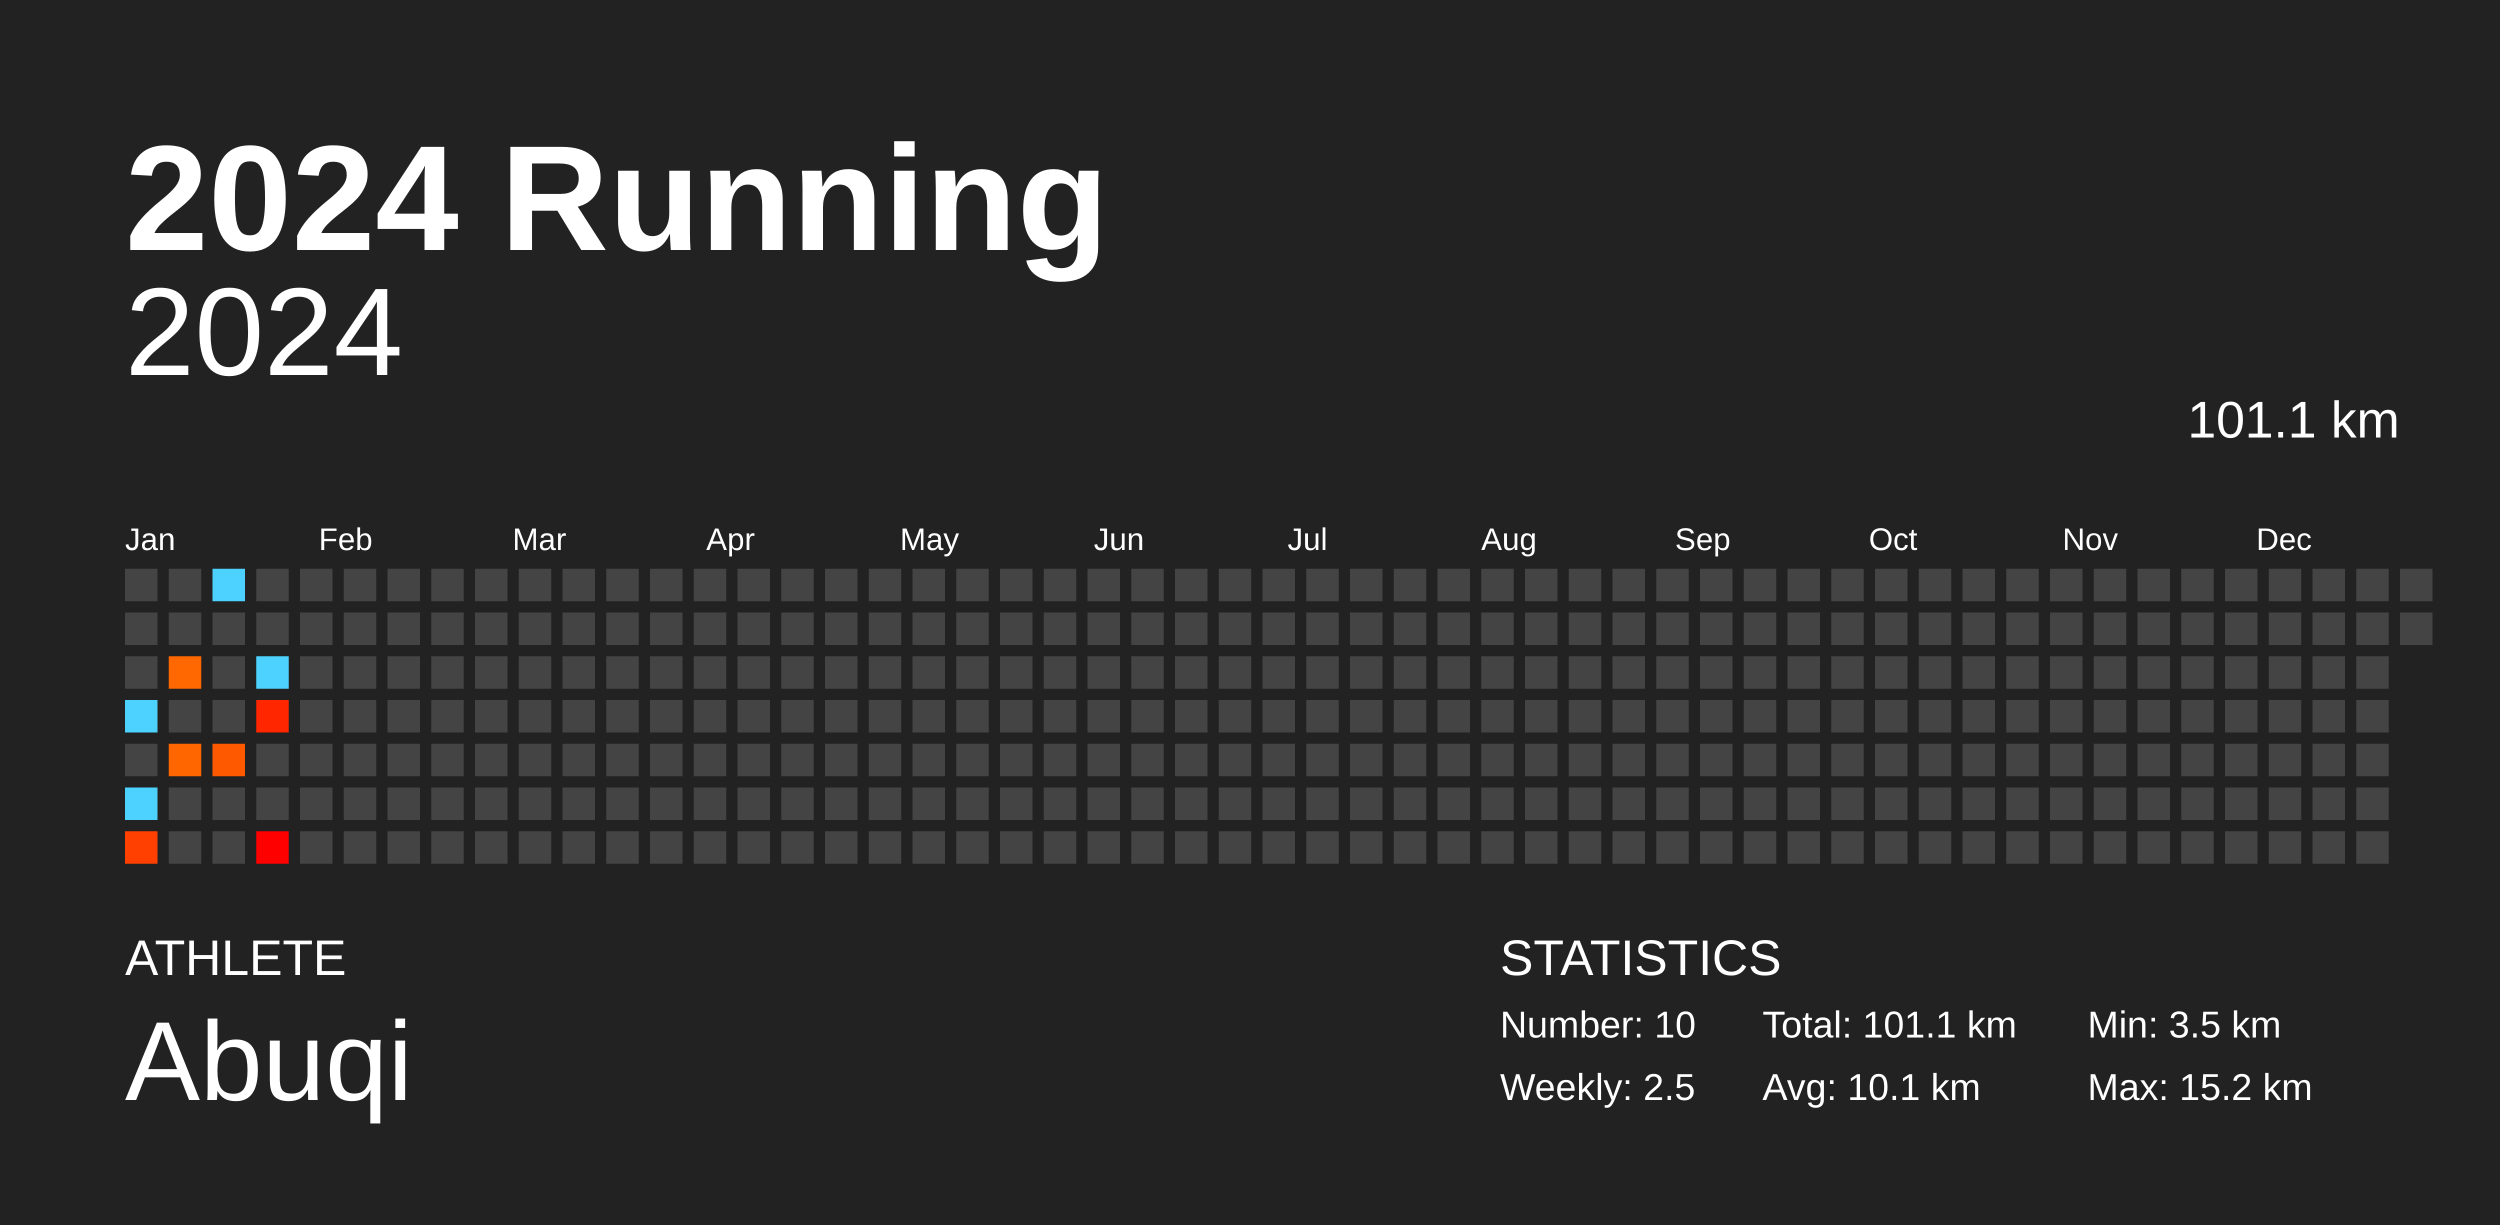
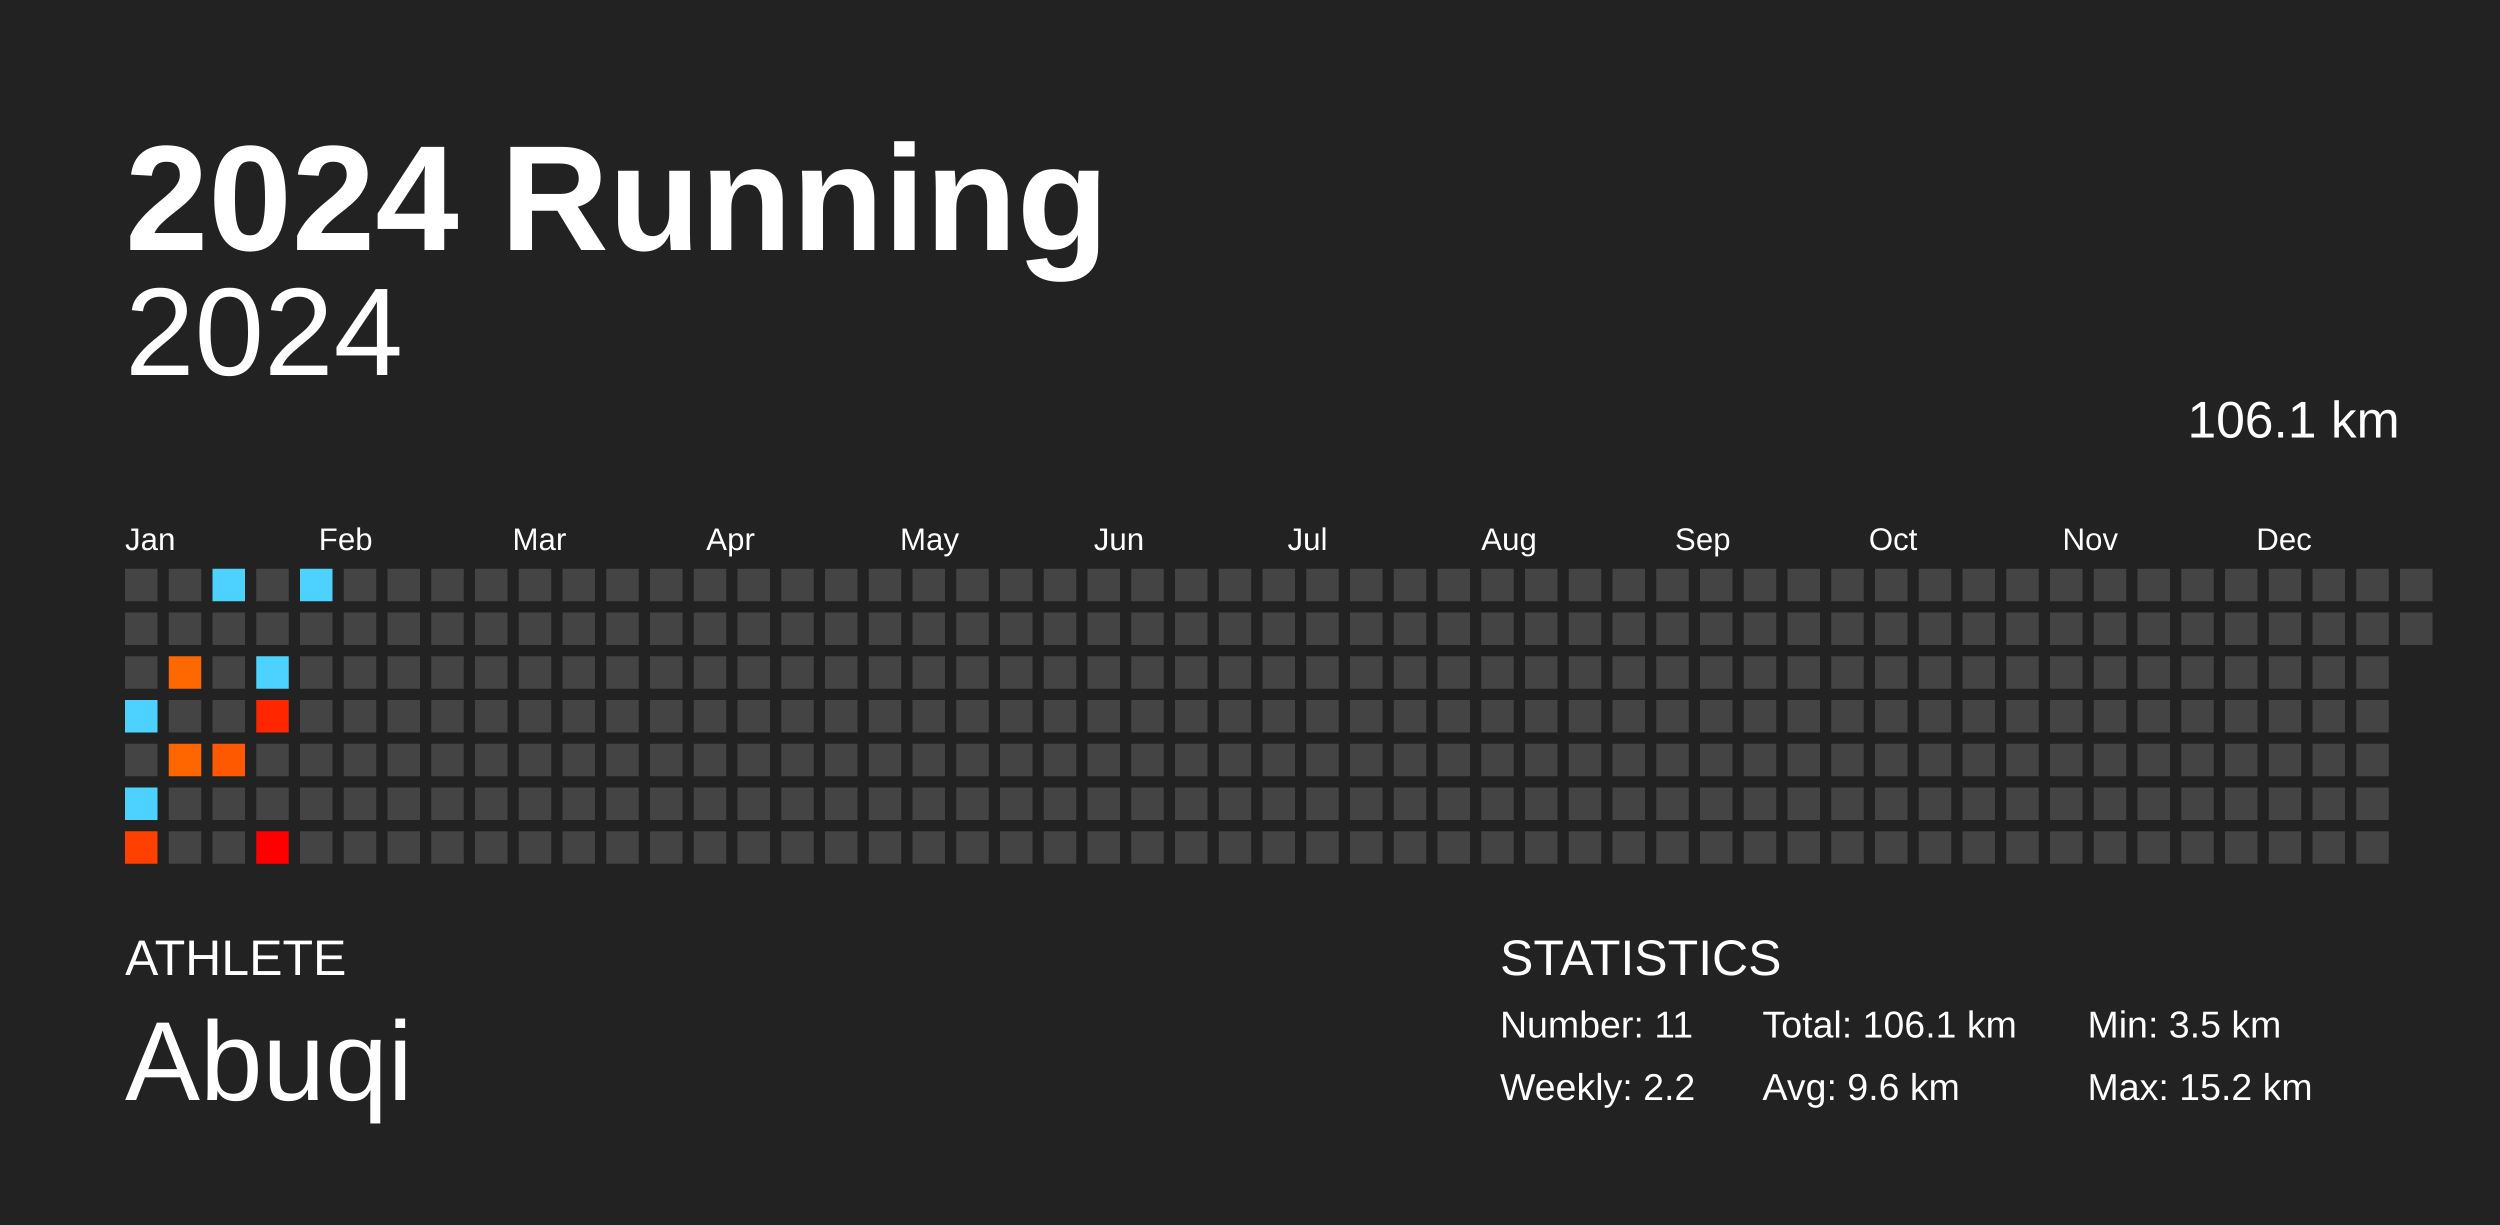
<svg xmlns="http://www.w3.org/2000/svg" baseProfile="full" height="98mm" version="1.1" viewBox="0,0,200,98" width="200mm">
  <defs />
  <rect fill="#222222" height="98" width="200" x="0" y="0" />
  <text fill="#FFFFFF" style="font-size:12px; font-family:Arial; font-weight:bold;" x="10" y="20">2024 Running</text>
  <text fill="#FFFFFF" style="font-size:4px; font-family:Arial" x="10" y="78">ATHLETE</text>
  <text fill="#FFFFFF" style="font-size:9px; font-family:Arial" x="10" y="88">Abuqi</text>
  <text fill="#FFFFFF" style="font-size:4px; font-family:Arial" x="120" y="78">STATISTICS</text>
-   <text fill="#FFFFFF" style="font-size:3px; font-family:Arial" x="120" y="83">Number: 10</text>
-   <text fill="#FFFFFF" style="font-size:3px; font-family:Arial" x="120" y="88">Weekly: 2.5</text>
-   <text fill="#FFFFFF" style="font-size:3px; font-family:Arial" x="141" y="83">Total: 101.1 km</text>
-   <text fill="#FFFFFF" style="font-size:3px; font-family:Arial" x="141" y="88">Avg: 10.1 km</text>
+   <text fill="#FFFFFF" style="font-size:3px; font-family:Arial" x="120" y="83">Number: 11</text>
+   <text fill="#FFFFFF" style="font-size:3px; font-family:Arial" x="120" y="88">Weekly: 2.2</text>
+   <text fill="#FFFFFF" style="font-size:3px; font-family:Arial" x="141" y="83">Total: 106.1 km</text>
+   <text fill="#FFFFFF" style="font-size:3px; font-family:Arial" x="141" y="88">Avg: 9.6 km</text>
  <text fill="#FFFFFF" style="font-size:3px; font-family:Arial" x="167" y="83">Min: 3.5 km</text>
  <text fill="#FFFFFF" style="font-size:3px; font-family:Arial" x="167" y="88">Max: 15.2 km</text>
  <text alignment-baseline="hanging" fill="#FFFFFF" style="font-size:10.0px; font-family:Arial;" x="10" y="30">2024</text>
-   <text alignment-baseline="hanging" fill="#FFFFFF" style="font-size:4.125px; font-family:Arial;" x="175" y="35">101.1 km</text>
+   <text alignment-baseline="hanging" fill="#FFFFFF" style="font-size:4.125px; font-family:Arial;" x="175" y="35">106.1 km</text>
  <text fill="#FFFFFF" style="font-size:2.5px; font-family:Arial" x="10.0" y="44">Jan</text>
  <text fill="#FFFFFF" style="font-size:2.5px; font-family:Arial" x="25.5" y="44">Feb</text>
  <text fill="#FFFFFF" style="font-size:2.5px; font-family:Arial" x="41.0" y="44">Mar</text>
  <text fill="#FFFFFF" style="font-size:2.5px; font-family:Arial" x="56.5" y="44">Apr</text>
  <text fill="#FFFFFF" style="font-size:2.5px; font-family:Arial" x="72.0" y="44">May</text>
  <text fill="#FFFFFF" style="font-size:2.5px; font-family:Arial" x="87.5" y="44">Jun</text>
  <text fill="#FFFFFF" style="font-size:2.5px; font-family:Arial" x="103.0" y="44">Jul</text>
  <text fill="#FFFFFF" style="font-size:2.5px; font-family:Arial" x="118.5" y="44">Aug</text>
  <text fill="#FFFFFF" style="font-size:2.5px; font-family:Arial" x="134.0" y="44">Sep</text>
  <text fill="#FFFFFF" style="font-size:2.5px; font-family:Arial" x="149.5" y="44">Oct</text>
  <text fill="#FFFFFF" style="font-size:2.5px; font-family:Arial" x="165.0" y="44">Nov</text>
  <text fill="#FFFFFF" style="font-size:2.5px; font-family:Arial" x="180.5" y="44">Dec</text>
  <rect fill="#444444" height="2.6" width="2.6" x="10.0" y="45.5" />
  <rect fill="#444444" height="2.6" width="2.6" x="10.0" y="49.0" />
  <rect fill="#444444" height="2.6" width="2.6" x="10.0" y="52.5" />
  <rect fill="#4dd2ff" height="2.6" width="2.6" x="10.0" y="56.0" />
  <rect fill="#444444" height="2.6" width="2.6" x="10.0" y="59.5" />
  <rect fill="#4dd2ff" height="2.6" width="2.6" x="10.0" y="63.0" />
  <rect fill="#ff4000" height="2.6" width="2.6" x="10.0" y="66.5" />
  <rect fill="#444444" height="2.6" width="2.6" x="13.5" y="45.5" />
  <rect fill="#444444" height="2.6" width="2.6" x="13.5" y="49.0" />
  <rect fill="#ff6800" height="2.6" width="2.6" x="13.5" y="52.5" />
  <rect fill="#444444" height="2.6" width="2.6" x="13.5" y="56.0" />
  <rect fill="#ff6600" height="2.6" width="2.6" x="13.5" y="59.5" />
  <rect fill="#444444" height="2.6" width="2.6" x="13.5" y="63.0" />
  <rect fill="#444444" height="2.6" width="2.6" x="13.5" y="66.5" />
  <rect fill="#4dd2ff" height="2.6" width="2.6" x="17.0" y="45.5" />
  <rect fill="#444444" height="2.6" width="2.6" x="17.0" y="49.0" />
  <rect fill="#444444" height="2.6" width="2.6" x="17.0" y="52.5" />
  <rect fill="#444444" height="2.6" width="2.6" x="17.0" y="56.0" />
  <rect fill="#ff5900" height="2.6" width="2.6" x="17.0" y="59.5" />
  <rect fill="#444444" height="2.6" width="2.6" x="17.0" y="63.0" />
  <rect fill="#444444" height="2.6" width="2.6" x="17.0" y="66.5" />
  <rect fill="#444444" height="2.6" width="2.6" x="20.5" y="45.5" />
  <rect fill="#444444" height="2.6" width="2.6" x="20.5" y="49.0" />
  <rect fill="#4dd2ff" height="2.6" width="2.6" x="20.5" y="52.5" />
  <rect fill="#ff2600" height="2.6" width="2.6" x="20.5" y="56.0" />
  <rect fill="#444444" height="2.6" width="2.6" x="20.5" y="59.5" />
  <rect fill="#444444" height="2.6" width="2.6" x="20.5" y="63.0" />
  <rect fill="#ff0000" height="2.6" width="2.6" x="20.5" y="66.5" />
-   <rect fill="#444444" height="2.6" width="2.6" x="24.0" y="45.5" />
+   <rect fill="#4dd2ff" height="2.6" width="2.6" x="24.0" y="45.5" />
  <rect fill="#444444" height="2.6" width="2.6" x="24.0" y="49.0" />
  <rect fill="#444444" height="2.6" width="2.6" x="24.0" y="52.5" />
  <rect fill="#444444" height="2.6" width="2.6" x="24.0" y="56.0" />
  <rect fill="#444444" height="2.6" width="2.6" x="24.0" y="59.5" />
  <rect fill="#444444" height="2.6" width="2.6" x="24.0" y="63.0" />
  <rect fill="#444444" height="2.6" width="2.6" x="24.0" y="66.5" />
  <rect fill="#444444" height="2.6" width="2.6" x="27.5" y="45.5" />
  <rect fill="#444444" height="2.6" width="2.6" x="27.5" y="49.0" />
  <rect fill="#444444" height="2.6" width="2.6" x="27.5" y="52.5" />
  <rect fill="#444444" height="2.6" width="2.6" x="27.5" y="56.0" />
  <rect fill="#444444" height="2.6" width="2.6" x="27.5" y="59.5" />
  <rect fill="#444444" height="2.6" width="2.6" x="27.5" y="63.0" />
  <rect fill="#444444" height="2.6" width="2.6" x="27.5" y="66.5" />
  <rect fill="#444444" height="2.6" width="2.6" x="31.0" y="45.5" />
  <rect fill="#444444" height="2.6" width="2.6" x="31.0" y="49.0" />
  <rect fill="#444444" height="2.6" width="2.6" x="31.0" y="52.5" />
  <rect fill="#444444" height="2.6" width="2.6" x="31.0" y="56.0" />
  <rect fill="#444444" height="2.6" width="2.6" x="31.0" y="59.5" />
  <rect fill="#444444" height="2.6" width="2.6" x="31.0" y="63.0" />
  <rect fill="#444444" height="2.6" width="2.6" x="31.0" y="66.5" />
  <rect fill="#444444" height="2.6" width="2.6" x="34.5" y="45.5" />
  <rect fill="#444444" height="2.6" width="2.6" x="34.5" y="49.0" />
  <rect fill="#444444" height="2.6" width="2.6" x="34.5" y="52.5" />
  <rect fill="#444444" height="2.6" width="2.6" x="34.5" y="56.0" />
  <rect fill="#444444" height="2.6" width="2.6" x="34.5" y="59.5" />
  <rect fill="#444444" height="2.6" width="2.6" x="34.5" y="63.0" />
  <rect fill="#444444" height="2.6" width="2.6" x="34.5" y="66.5" />
  <rect fill="#444444" height="2.6" width="2.6" x="38.0" y="45.5" />
  <rect fill="#444444" height="2.6" width="2.6" x="38.0" y="49.0" />
  <rect fill="#444444" height="2.6" width="2.6" x="38.0" y="52.5" />
  <rect fill="#444444" height="2.6" width="2.6" x="38.0" y="56.0" />
  <rect fill="#444444" height="2.6" width="2.6" x="38.0" y="59.5" />
  <rect fill="#444444" height="2.6" width="2.6" x="38.0" y="63.0" />
  <rect fill="#444444" height="2.6" width="2.6" x="38.0" y="66.5" />
  <rect fill="#444444" height="2.6" width="2.6" x="41.5" y="45.5" />
  <rect fill="#444444" height="2.6" width="2.6" x="41.5" y="49.0" />
  <rect fill="#444444" height="2.6" width="2.6" x="41.5" y="52.5" />
  <rect fill="#444444" height="2.6" width="2.6" x="41.5" y="56.0" />
  <rect fill="#444444" height="2.6" width="2.6" x="41.5" y="59.5" />
  <rect fill="#444444" height="2.6" width="2.6" x="41.5" y="63.0" />
  <rect fill="#444444" height="2.6" width="2.6" x="41.5" y="66.5" />
  <rect fill="#444444" height="2.6" width="2.6" x="45.0" y="45.5" />
  <rect fill="#444444" height="2.6" width="2.6" x="45.0" y="49.0" />
  <rect fill="#444444" height="2.6" width="2.6" x="45.0" y="52.5" />
  <rect fill="#444444" height="2.6" width="2.6" x="45.0" y="56.0" />
  <rect fill="#444444" height="2.6" width="2.6" x="45.0" y="59.5" />
  <rect fill="#444444" height="2.6" width="2.6" x="45.0" y="63.0" />
  <rect fill="#444444" height="2.6" width="2.6" x="45.0" y="66.5" />
  <rect fill="#444444" height="2.6" width="2.6" x="48.5" y="45.5" />
  <rect fill="#444444" height="2.6" width="2.6" x="48.5" y="49.0" />
  <rect fill="#444444" height="2.6" width="2.6" x="48.5" y="52.5" />
  <rect fill="#444444" height="2.6" width="2.6" x="48.5" y="56.0" />
  <rect fill="#444444" height="2.6" width="2.6" x="48.5" y="59.5" />
  <rect fill="#444444" height="2.6" width="2.6" x="48.5" y="63.0" />
  <rect fill="#444444" height="2.6" width="2.6" x="48.5" y="66.5" />
  <rect fill="#444444" height="2.6" width="2.6" x="52.0" y="45.5" />
  <rect fill="#444444" height="2.6" width="2.6" x="52.0" y="49.0" />
  <rect fill="#444444" height="2.6" width="2.6" x="52.0" y="52.5" />
  <rect fill="#444444" height="2.6" width="2.6" x="52.0" y="56.0" />
  <rect fill="#444444" height="2.6" width="2.6" x="52.0" y="59.5" />
  <rect fill="#444444" height="2.6" width="2.6" x="52.0" y="63.0" />
  <rect fill="#444444" height="2.6" width="2.6" x="52.0" y="66.5" />
  <rect fill="#444444" height="2.6" width="2.6" x="55.5" y="45.5" />
  <rect fill="#444444" height="2.6" width="2.6" x="55.5" y="49.0" />
  <rect fill="#444444" height="2.6" width="2.6" x="55.5" y="52.5" />
  <rect fill="#444444" height="2.6" width="2.6" x="55.5" y="56.0" />
  <rect fill="#444444" height="2.6" width="2.6" x="55.5" y="59.5" />
  <rect fill="#444444" height="2.6" width="2.6" x="55.5" y="63.0" />
  <rect fill="#444444" height="2.6" width="2.6" x="55.5" y="66.5" />
  <rect fill="#444444" height="2.6" width="2.6" x="59.0" y="45.5" />
  <rect fill="#444444" height="2.6" width="2.6" x="59.0" y="49.0" />
  <rect fill="#444444" height="2.6" width="2.6" x="59.0" y="52.5" />
  <rect fill="#444444" height="2.6" width="2.6" x="59.0" y="56.0" />
  <rect fill="#444444" height="2.6" width="2.6" x="59.0" y="59.5" />
  <rect fill="#444444" height="2.6" width="2.6" x="59.0" y="63.0" />
  <rect fill="#444444" height="2.6" width="2.6" x="59.0" y="66.5" />
  <rect fill="#444444" height="2.6" width="2.6" x="62.5" y="45.5" />
  <rect fill="#444444" height="2.6" width="2.6" x="62.5" y="49.0" />
  <rect fill="#444444" height="2.6" width="2.6" x="62.5" y="52.5" />
  <rect fill="#444444" height="2.6" width="2.6" x="62.5" y="56.0" />
  <rect fill="#444444" height="2.6" width="2.6" x="62.5" y="59.5" />
  <rect fill="#444444" height="2.6" width="2.6" x="62.5" y="63.0" />
  <rect fill="#444444" height="2.6" width="2.6" x="62.5" y="66.5" />
  <rect fill="#444444" height="2.6" width="2.6" x="66.0" y="45.5" />
  <rect fill="#444444" height="2.6" width="2.6" x="66.0" y="49.0" />
  <rect fill="#444444" height="2.6" width="2.6" x="66.0" y="52.5" />
  <rect fill="#444444" height="2.6" width="2.6" x="66.0" y="56.0" />
  <rect fill="#444444" height="2.6" width="2.6" x="66.0" y="59.5" />
  <rect fill="#444444" height="2.6" width="2.6" x="66.0" y="63.0" />
  <rect fill="#444444" height="2.6" width="2.6" x="66.0" y="66.5" />
  <rect fill="#444444" height="2.6" width="2.6" x="69.5" y="45.5" />
  <rect fill="#444444" height="2.6" width="2.6" x="69.5" y="49.0" />
  <rect fill="#444444" height="2.6" width="2.6" x="69.5" y="52.5" />
  <rect fill="#444444" height="2.6" width="2.6" x="69.5" y="56.0" />
  <rect fill="#444444" height="2.6" width="2.6" x="69.5" y="59.5" />
  <rect fill="#444444" height="2.6" width="2.6" x="69.5" y="63.0" />
  <rect fill="#444444" height="2.6" width="2.6" x="69.5" y="66.5" />
  <rect fill="#444444" height="2.6" width="2.6" x="73.0" y="45.5" />
  <rect fill="#444444" height="2.6" width="2.6" x="73.0" y="49.0" />
  <rect fill="#444444" height="2.6" width="2.6" x="73.0" y="52.5" />
  <rect fill="#444444" height="2.6" width="2.6" x="73.0" y="56.0" />
  <rect fill="#444444" height="2.6" width="2.6" x="73.0" y="59.5" />
  <rect fill="#444444" height="2.6" width="2.6" x="73.0" y="63.0" />
  <rect fill="#444444" height="2.6" width="2.6" x="73.0" y="66.5" />
  <rect fill="#444444" height="2.6" width="2.6" x="76.5" y="45.5" />
  <rect fill="#444444" height="2.6" width="2.6" x="76.5" y="49.0" />
  <rect fill="#444444" height="2.6" width="2.6" x="76.5" y="52.5" />
  <rect fill="#444444" height="2.6" width="2.6" x="76.5" y="56.0" />
  <rect fill="#444444" height="2.6" width="2.6" x="76.5" y="59.5" />
  <rect fill="#444444" height="2.6" width="2.6" x="76.5" y="63.0" />
  <rect fill="#444444" height="2.6" width="2.6" x="76.5" y="66.5" />
  <rect fill="#444444" height="2.6" width="2.6" x="80.0" y="45.5" />
  <rect fill="#444444" height="2.6" width="2.6" x="80.0" y="49.0" />
  <rect fill="#444444" height="2.6" width="2.6" x="80.0" y="52.5" />
  <rect fill="#444444" height="2.6" width="2.6" x="80.0" y="56.0" />
  <rect fill="#444444" height="2.6" width="2.6" x="80.0" y="59.5" />
  <rect fill="#444444" height="2.6" width="2.6" x="80.0" y="63.0" />
  <rect fill="#444444" height="2.6" width="2.6" x="80.0" y="66.5" />
  <rect fill="#444444" height="2.6" width="2.6" x="83.5" y="45.5" />
  <rect fill="#444444" height="2.6" width="2.6" x="83.5" y="49.0" />
  <rect fill="#444444" height="2.6" width="2.6" x="83.5" y="52.5" />
  <rect fill="#444444" height="2.6" width="2.6" x="83.5" y="56.0" />
  <rect fill="#444444" height="2.6" width="2.6" x="83.5" y="59.5" />
  <rect fill="#444444" height="2.6" width="2.6" x="83.5" y="63.0" />
  <rect fill="#444444" height="2.6" width="2.6" x="83.5" y="66.5" />
  <rect fill="#444444" height="2.6" width="2.6" x="87.0" y="45.5" />
  <rect fill="#444444" height="2.6" width="2.6" x="87.0" y="49.0" />
  <rect fill="#444444" height="2.6" width="2.6" x="87.0" y="52.5" />
  <rect fill="#444444" height="2.6" width="2.6" x="87.0" y="56.0" />
  <rect fill="#444444" height="2.6" width="2.6" x="87.0" y="59.5" />
  <rect fill="#444444" height="2.6" width="2.6" x="87.0" y="63.0" />
  <rect fill="#444444" height="2.6" width="2.6" x="87.0" y="66.5" />
  <rect fill="#444444" height="2.6" width="2.6" x="90.5" y="45.5" />
  <rect fill="#444444" height="2.6" width="2.6" x="90.5" y="49.0" />
  <rect fill="#444444" height="2.6" width="2.6" x="90.5" y="52.5" />
  <rect fill="#444444" height="2.6" width="2.6" x="90.5" y="56.0" />
  <rect fill="#444444" height="2.6" width="2.6" x="90.5" y="59.5" />
  <rect fill="#444444" height="2.6" width="2.6" x="90.5" y="63.0" />
  <rect fill="#444444" height="2.6" width="2.6" x="90.5" y="66.5" />
  <rect fill="#444444" height="2.6" width="2.6" x="94.0" y="45.5" />
  <rect fill="#444444" height="2.6" width="2.6" x="94.0" y="49.0" />
  <rect fill="#444444" height="2.6" width="2.6" x="94.0" y="52.5" />
  <rect fill="#444444" height="2.6" width="2.6" x="94.0" y="56.0" />
  <rect fill="#444444" height="2.6" width="2.6" x="94.0" y="59.5" />
  <rect fill="#444444" height="2.6" width="2.6" x="94.0" y="63.0" />
  <rect fill="#444444" height="2.6" width="2.6" x="94.0" y="66.5" />
  <rect fill="#444444" height="2.6" width="2.6" x="97.5" y="45.5" />
  <rect fill="#444444" height="2.6" width="2.6" x="97.5" y="49.0" />
  <rect fill="#444444" height="2.6" width="2.6" x="97.5" y="52.5" />
  <rect fill="#444444" height="2.6" width="2.6" x="97.5" y="56.0" />
  <rect fill="#444444" height="2.6" width="2.6" x="97.5" y="59.5" />
  <rect fill="#444444" height="2.6" width="2.6" x="97.5" y="63.0" />
  <rect fill="#444444" height="2.6" width="2.6" x="97.5" y="66.5" />
  <rect fill="#444444" height="2.6" width="2.6" x="101.0" y="45.5" />
  <rect fill="#444444" height="2.6" width="2.6" x="101.0" y="49.0" />
  <rect fill="#444444" height="2.6" width="2.6" x="101.0" y="52.5" />
  <rect fill="#444444" height="2.6" width="2.6" x="101.0" y="56.0" />
  <rect fill="#444444" height="2.6" width="2.6" x="101.0" y="59.5" />
  <rect fill="#444444" height="2.6" width="2.6" x="101.0" y="63.0" />
  <rect fill="#444444" height="2.6" width="2.6" x="101.0" y="66.5" />
  <rect fill="#444444" height="2.6" width="2.6" x="104.5" y="45.5" />
  <rect fill="#444444" height="2.6" width="2.6" x="104.5" y="49.0" />
  <rect fill="#444444" height="2.6" width="2.6" x="104.5" y="52.5" />
  <rect fill="#444444" height="2.6" width="2.6" x="104.5" y="56.0" />
  <rect fill="#444444" height="2.6" width="2.6" x="104.5" y="59.5" />
  <rect fill="#444444" height="2.6" width="2.6" x="104.5" y="63.0" />
  <rect fill="#444444" height="2.6" width="2.6" x="104.5" y="66.5" />
  <rect fill="#444444" height="2.6" width="2.6" x="108.0" y="45.5" />
  <rect fill="#444444" height="2.6" width="2.6" x="108.0" y="49.0" />
  <rect fill="#444444" height="2.6" width="2.6" x="108.0" y="52.5" />
  <rect fill="#444444" height="2.6" width="2.6" x="108.0" y="56.0" />
  <rect fill="#444444" height="2.6" width="2.6" x="108.0" y="59.5" />
  <rect fill="#444444" height="2.6" width="2.6" x="108.0" y="63.0" />
  <rect fill="#444444" height="2.6" width="2.6" x="108.0" y="66.5" />
  <rect fill="#444444" height="2.6" width="2.6" x="111.5" y="45.5" />
  <rect fill="#444444" height="2.6" width="2.6" x="111.5" y="49.0" />
  <rect fill="#444444" height="2.6" width="2.6" x="111.5" y="52.5" />
  <rect fill="#444444" height="2.6" width="2.6" x="111.5" y="56.0" />
  <rect fill="#444444" height="2.6" width="2.6" x="111.5" y="59.5" />
  <rect fill="#444444" height="2.6" width="2.6" x="111.5" y="63.0" />
  <rect fill="#444444" height="2.6" width="2.6" x="111.5" y="66.5" />
  <rect fill="#444444" height="2.6" width="2.6" x="115.0" y="45.5" />
  <rect fill="#444444" height="2.6" width="2.6" x="115.0" y="49.0" />
  <rect fill="#444444" height="2.6" width="2.6" x="115.0" y="52.5" />
  <rect fill="#444444" height="2.6" width="2.6" x="115.0" y="56.0" />
  <rect fill="#444444" height="2.6" width="2.6" x="115.0" y="59.5" />
  <rect fill="#444444" height="2.6" width="2.6" x="115.0" y="63.0" />
  <rect fill="#444444" height="2.6" width="2.6" x="115.0" y="66.5" />
  <rect fill="#444444" height="2.6" width="2.6" x="118.5" y="45.5" />
  <rect fill="#444444" height="2.6" width="2.6" x="118.5" y="49.0" />
  <rect fill="#444444" height="2.6" width="2.6" x="118.5" y="52.5" />
  <rect fill="#444444" height="2.6" width="2.6" x="118.5" y="56.0" />
  <rect fill="#444444" height="2.6" width="2.6" x="118.5" y="59.5" />
  <rect fill="#444444" height="2.6" width="2.6" x="118.5" y="63.0" />
  <rect fill="#444444" height="2.6" width="2.6" x="118.5" y="66.5" />
  <rect fill="#444444" height="2.6" width="2.6" x="122.0" y="45.5" />
  <rect fill="#444444" height="2.6" width="2.6" x="122.0" y="49.0" />
  <rect fill="#444444" height="2.6" width="2.6" x="122.0" y="52.5" />
  <rect fill="#444444" height="2.6" width="2.6" x="122.0" y="56.0" />
  <rect fill="#444444" height="2.6" width="2.6" x="122.0" y="59.5" />
  <rect fill="#444444" height="2.6" width="2.6" x="122.0" y="63.0" />
  <rect fill="#444444" height="2.6" width="2.6" x="122.0" y="66.5" />
  <rect fill="#444444" height="2.6" width="2.6" x="125.5" y="45.5" />
  <rect fill="#444444" height="2.6" width="2.6" x="125.5" y="49.0" />
  <rect fill="#444444" height="2.6" width="2.6" x="125.5" y="52.5" />
  <rect fill="#444444" height="2.6" width="2.6" x="125.5" y="56.0" />
  <rect fill="#444444" height="2.6" width="2.6" x="125.5" y="59.5" />
  <rect fill="#444444" height="2.6" width="2.6" x="125.5" y="63.0" />
  <rect fill="#444444" height="2.6" width="2.6" x="125.5" y="66.5" />
  <rect fill="#444444" height="2.6" width="2.6" x="129.0" y="45.5" />
  <rect fill="#444444" height="2.6" width="2.6" x="129.0" y="49.0" />
  <rect fill="#444444" height="2.6" width="2.6" x="129.0" y="52.5" />
  <rect fill="#444444" height="2.6" width="2.6" x="129.0" y="56.0" />
  <rect fill="#444444" height="2.6" width="2.6" x="129.0" y="59.5" />
  <rect fill="#444444" height="2.6" width="2.6" x="129.0" y="63.0" />
  <rect fill="#444444" height="2.6" width="2.6" x="129.0" y="66.5" />
  <rect fill="#444444" height="2.6" width="2.6" x="132.5" y="45.5" />
  <rect fill="#444444" height="2.6" width="2.6" x="132.5" y="49.0" />
  <rect fill="#444444" height="2.6" width="2.6" x="132.5" y="52.5" />
  <rect fill="#444444" height="2.6" width="2.6" x="132.5" y="56.0" />
  <rect fill="#444444" height="2.6" width="2.6" x="132.5" y="59.5" />
  <rect fill="#444444" height="2.6" width="2.6" x="132.5" y="63.0" />
  <rect fill="#444444" height="2.6" width="2.6" x="132.5" y="66.5" />
  <rect fill="#444444" height="2.6" width="2.6" x="136.0" y="45.5" />
  <rect fill="#444444" height="2.6" width="2.6" x="136.0" y="49.0" />
  <rect fill="#444444" height="2.6" width="2.6" x="136.0" y="52.5" />
  <rect fill="#444444" height="2.6" width="2.6" x="136.0" y="56.0" />
  <rect fill="#444444" height="2.6" width="2.6" x="136.0" y="59.5" />
  <rect fill="#444444" height="2.6" width="2.6" x="136.0" y="63.0" />
  <rect fill="#444444" height="2.6" width="2.6" x="136.0" y="66.5" />
  <rect fill="#444444" height="2.6" width="2.6" x="139.5" y="45.5" />
  <rect fill="#444444" height="2.6" width="2.6" x="139.5" y="49.0" />
  <rect fill="#444444" height="2.6" width="2.6" x="139.5" y="52.5" />
  <rect fill="#444444" height="2.6" width="2.6" x="139.5" y="56.0" />
  <rect fill="#444444" height="2.6" width="2.6" x="139.5" y="59.5" />
  <rect fill="#444444" height="2.6" width="2.6" x="139.5" y="63.0" />
  <rect fill="#444444" height="2.6" width="2.6" x="139.5" y="66.5" />
  <rect fill="#444444" height="2.6" width="2.6" x="143.0" y="45.5" />
  <rect fill="#444444" height="2.6" width="2.6" x="143.0" y="49.0" />
  <rect fill="#444444" height="2.6" width="2.6" x="143.0" y="52.5" />
  <rect fill="#444444" height="2.6" width="2.6" x="143.0" y="56.0" />
  <rect fill="#444444" height="2.6" width="2.6" x="143.0" y="59.5" />
  <rect fill="#444444" height="2.6" width="2.6" x="143.0" y="63.0" />
  <rect fill="#444444" height="2.6" width="2.6" x="143.0" y="66.5" />
  <rect fill="#444444" height="2.6" width="2.6" x="146.5" y="45.5" />
  <rect fill="#444444" height="2.6" width="2.6" x="146.5" y="49.0" />
  <rect fill="#444444" height="2.6" width="2.6" x="146.5" y="52.5" />
  <rect fill="#444444" height="2.6" width="2.6" x="146.5" y="56.0" />
  <rect fill="#444444" height="2.6" width="2.6" x="146.5" y="59.5" />
  <rect fill="#444444" height="2.6" width="2.6" x="146.5" y="63.0" />
  <rect fill="#444444" height="2.6" width="2.6" x="146.5" y="66.5" />
  <rect fill="#444444" height="2.6" width="2.6" x="150.0" y="45.5" />
  <rect fill="#444444" height="2.6" width="2.6" x="150.0" y="49.0" />
  <rect fill="#444444" height="2.6" width="2.6" x="150.0" y="52.5" />
  <rect fill="#444444" height="2.6" width="2.6" x="150.0" y="56.0" />
  <rect fill="#444444" height="2.6" width="2.6" x="150.0" y="59.5" />
  <rect fill="#444444" height="2.6" width="2.6" x="150.0" y="63.0" />
  <rect fill="#444444" height="2.6" width="2.6" x="150.0" y="66.5" />
  <rect fill="#444444" height="2.6" width="2.6" x="153.5" y="45.5" />
  <rect fill="#444444" height="2.6" width="2.6" x="153.5" y="49.0" />
  <rect fill="#444444" height="2.6" width="2.6" x="153.5" y="52.5" />
  <rect fill="#444444" height="2.6" width="2.6" x="153.5" y="56.0" />
  <rect fill="#444444" height="2.6" width="2.6" x="153.5" y="59.5" />
  <rect fill="#444444" height="2.6" width="2.6" x="153.5" y="63.0" />
  <rect fill="#444444" height="2.6" width="2.6" x="153.5" y="66.5" />
  <rect fill="#444444" height="2.6" width="2.6" x="157.0" y="45.5" />
  <rect fill="#444444" height="2.6" width="2.6" x="157.0" y="49.0" />
  <rect fill="#444444" height="2.6" width="2.6" x="157.0" y="52.5" />
  <rect fill="#444444" height="2.6" width="2.6" x="157.0" y="56.0" />
  <rect fill="#444444" height="2.6" width="2.6" x="157.0" y="59.5" />
  <rect fill="#444444" height="2.6" width="2.6" x="157.0" y="63.0" />
  <rect fill="#444444" height="2.6" width="2.6" x="157.0" y="66.5" />
  <rect fill="#444444" height="2.6" width="2.6" x="160.5" y="45.5" />
  <rect fill="#444444" height="2.6" width="2.6" x="160.5" y="49.0" />
  <rect fill="#444444" height="2.6" width="2.6" x="160.5" y="52.5" />
  <rect fill="#444444" height="2.6" width="2.6" x="160.5" y="56.0" />
  <rect fill="#444444" height="2.6" width="2.6" x="160.5" y="59.5" />
  <rect fill="#444444" height="2.6" width="2.6" x="160.5" y="63.0" />
  <rect fill="#444444" height="2.6" width="2.6" x="160.5" y="66.5" />
  <rect fill="#444444" height="2.6" width="2.6" x="164.0" y="45.5" />
  <rect fill="#444444" height="2.6" width="2.6" x="164.0" y="49.0" />
  <rect fill="#444444" height="2.6" width="2.6" x="164.0" y="52.5" />
  <rect fill="#444444" height="2.6" width="2.6" x="164.0" y="56.0" />
  <rect fill="#444444" height="2.6" width="2.6" x="164.0" y="59.5" />
  <rect fill="#444444" height="2.6" width="2.6" x="164.0" y="63.0" />
  <rect fill="#444444" height="2.6" width="2.6" x="164.0" y="66.5" />
  <rect fill="#444444" height="2.6" width="2.6" x="167.5" y="45.5" />
  <rect fill="#444444" height="2.6" width="2.6" x="167.5" y="49.0" />
  <rect fill="#444444" height="2.6" width="2.6" x="167.5" y="52.5" />
  <rect fill="#444444" height="2.6" width="2.6" x="167.5" y="56.0" />
  <rect fill="#444444" height="2.6" width="2.6" x="167.5" y="59.5" />
  <rect fill="#444444" height="2.6" width="2.6" x="167.5" y="63.0" />
  <rect fill="#444444" height="2.6" width="2.6" x="167.5" y="66.5" />
  <rect fill="#444444" height="2.6" width="2.6" x="171.0" y="45.5" />
  <rect fill="#444444" height="2.6" width="2.6" x="171.0" y="49.0" />
  <rect fill="#444444" height="2.6" width="2.6" x="171.0" y="52.5" />
  <rect fill="#444444" height="2.6" width="2.6" x="171.0" y="56.0" />
  <rect fill="#444444" height="2.6" width="2.6" x="171.0" y="59.5" />
  <rect fill="#444444" height="2.6" width="2.6" x="171.0" y="63.0" />
  <rect fill="#444444" height="2.6" width="2.6" x="171.0" y="66.5" />
  <rect fill="#444444" height="2.6" width="2.6" x="174.5" y="45.5" />
  <rect fill="#444444" height="2.6" width="2.6" x="174.5" y="49.0" />
  <rect fill="#444444" height="2.6" width="2.6" x="174.5" y="52.5" />
  <rect fill="#444444" height="2.6" width="2.6" x="174.5" y="56.0" />
  <rect fill="#444444" height="2.6" width="2.6" x="174.5" y="59.5" />
  <rect fill="#444444" height="2.6" width="2.6" x="174.5" y="63.0" />
  <rect fill="#444444" height="2.6" width="2.6" x="174.5" y="66.5" />
  <rect fill="#444444" height="2.6" width="2.6" x="178.0" y="45.5" />
  <rect fill="#444444" height="2.6" width="2.6" x="178.0" y="49.0" />
  <rect fill="#444444" height="2.6" width="2.6" x="178.0" y="52.5" />
  <rect fill="#444444" height="2.6" width="2.6" x="178.0" y="56.0" />
  <rect fill="#444444" height="2.6" width="2.6" x="178.0" y="59.5" />
  <rect fill="#444444" height="2.6" width="2.6" x="178.0" y="63.0" />
  <rect fill="#444444" height="2.6" width="2.6" x="178.0" y="66.5" />
  <rect fill="#444444" height="2.6" width="2.6" x="181.5" y="45.5" />
  <rect fill="#444444" height="2.6" width="2.6" x="181.5" y="49.0" />
  <rect fill="#444444" height="2.6" width="2.6" x="181.5" y="52.5" />
  <rect fill="#444444" height="2.6" width="2.6" x="181.5" y="56.0" />
  <rect fill="#444444" height="2.6" width="2.6" x="181.5" y="59.5" />
  <rect fill="#444444" height="2.6" width="2.6" x="181.5" y="63.0" />
  <rect fill="#444444" height="2.6" width="2.6" x="181.5" y="66.5" />
  <rect fill="#444444" height="2.6" width="2.6" x="185.0" y="45.5" />
  <rect fill="#444444" height="2.6" width="2.6" x="185.0" y="49.0" />
  <rect fill="#444444" height="2.6" width="2.6" x="185.0" y="52.5" />
  <rect fill="#444444" height="2.6" width="2.6" x="185.0" y="56.0" />
  <rect fill="#444444" height="2.6" width="2.6" x="185.0" y="59.5" />
  <rect fill="#444444" height="2.6" width="2.6" x="185.0" y="63.0" />
  <rect fill="#444444" height="2.6" width="2.6" x="185.0" y="66.5" />
  <rect fill="#444444" height="2.6" width="2.6" x="188.5" y="45.5" />
  <rect fill="#444444" height="2.6" width="2.6" x="188.5" y="49.0" />
  <rect fill="#444444" height="2.6" width="2.6" x="188.5" y="52.5" />
  <rect fill="#444444" height="2.6" width="2.6" x="188.5" y="56.0" />
  <rect fill="#444444" height="2.6" width="2.6" x="188.5" y="59.5" />
  <rect fill="#444444" height="2.6" width="2.6" x="188.5" y="63.0" />
  <rect fill="#444444" height="2.6" width="2.6" x="188.5" y="66.5" />
  <rect fill="#444444" height="2.6" width="2.6" x="192.0" y="45.5" />
  <rect fill="#444444" height="2.6" width="2.6" x="192.0" y="49.0" />
</svg>
